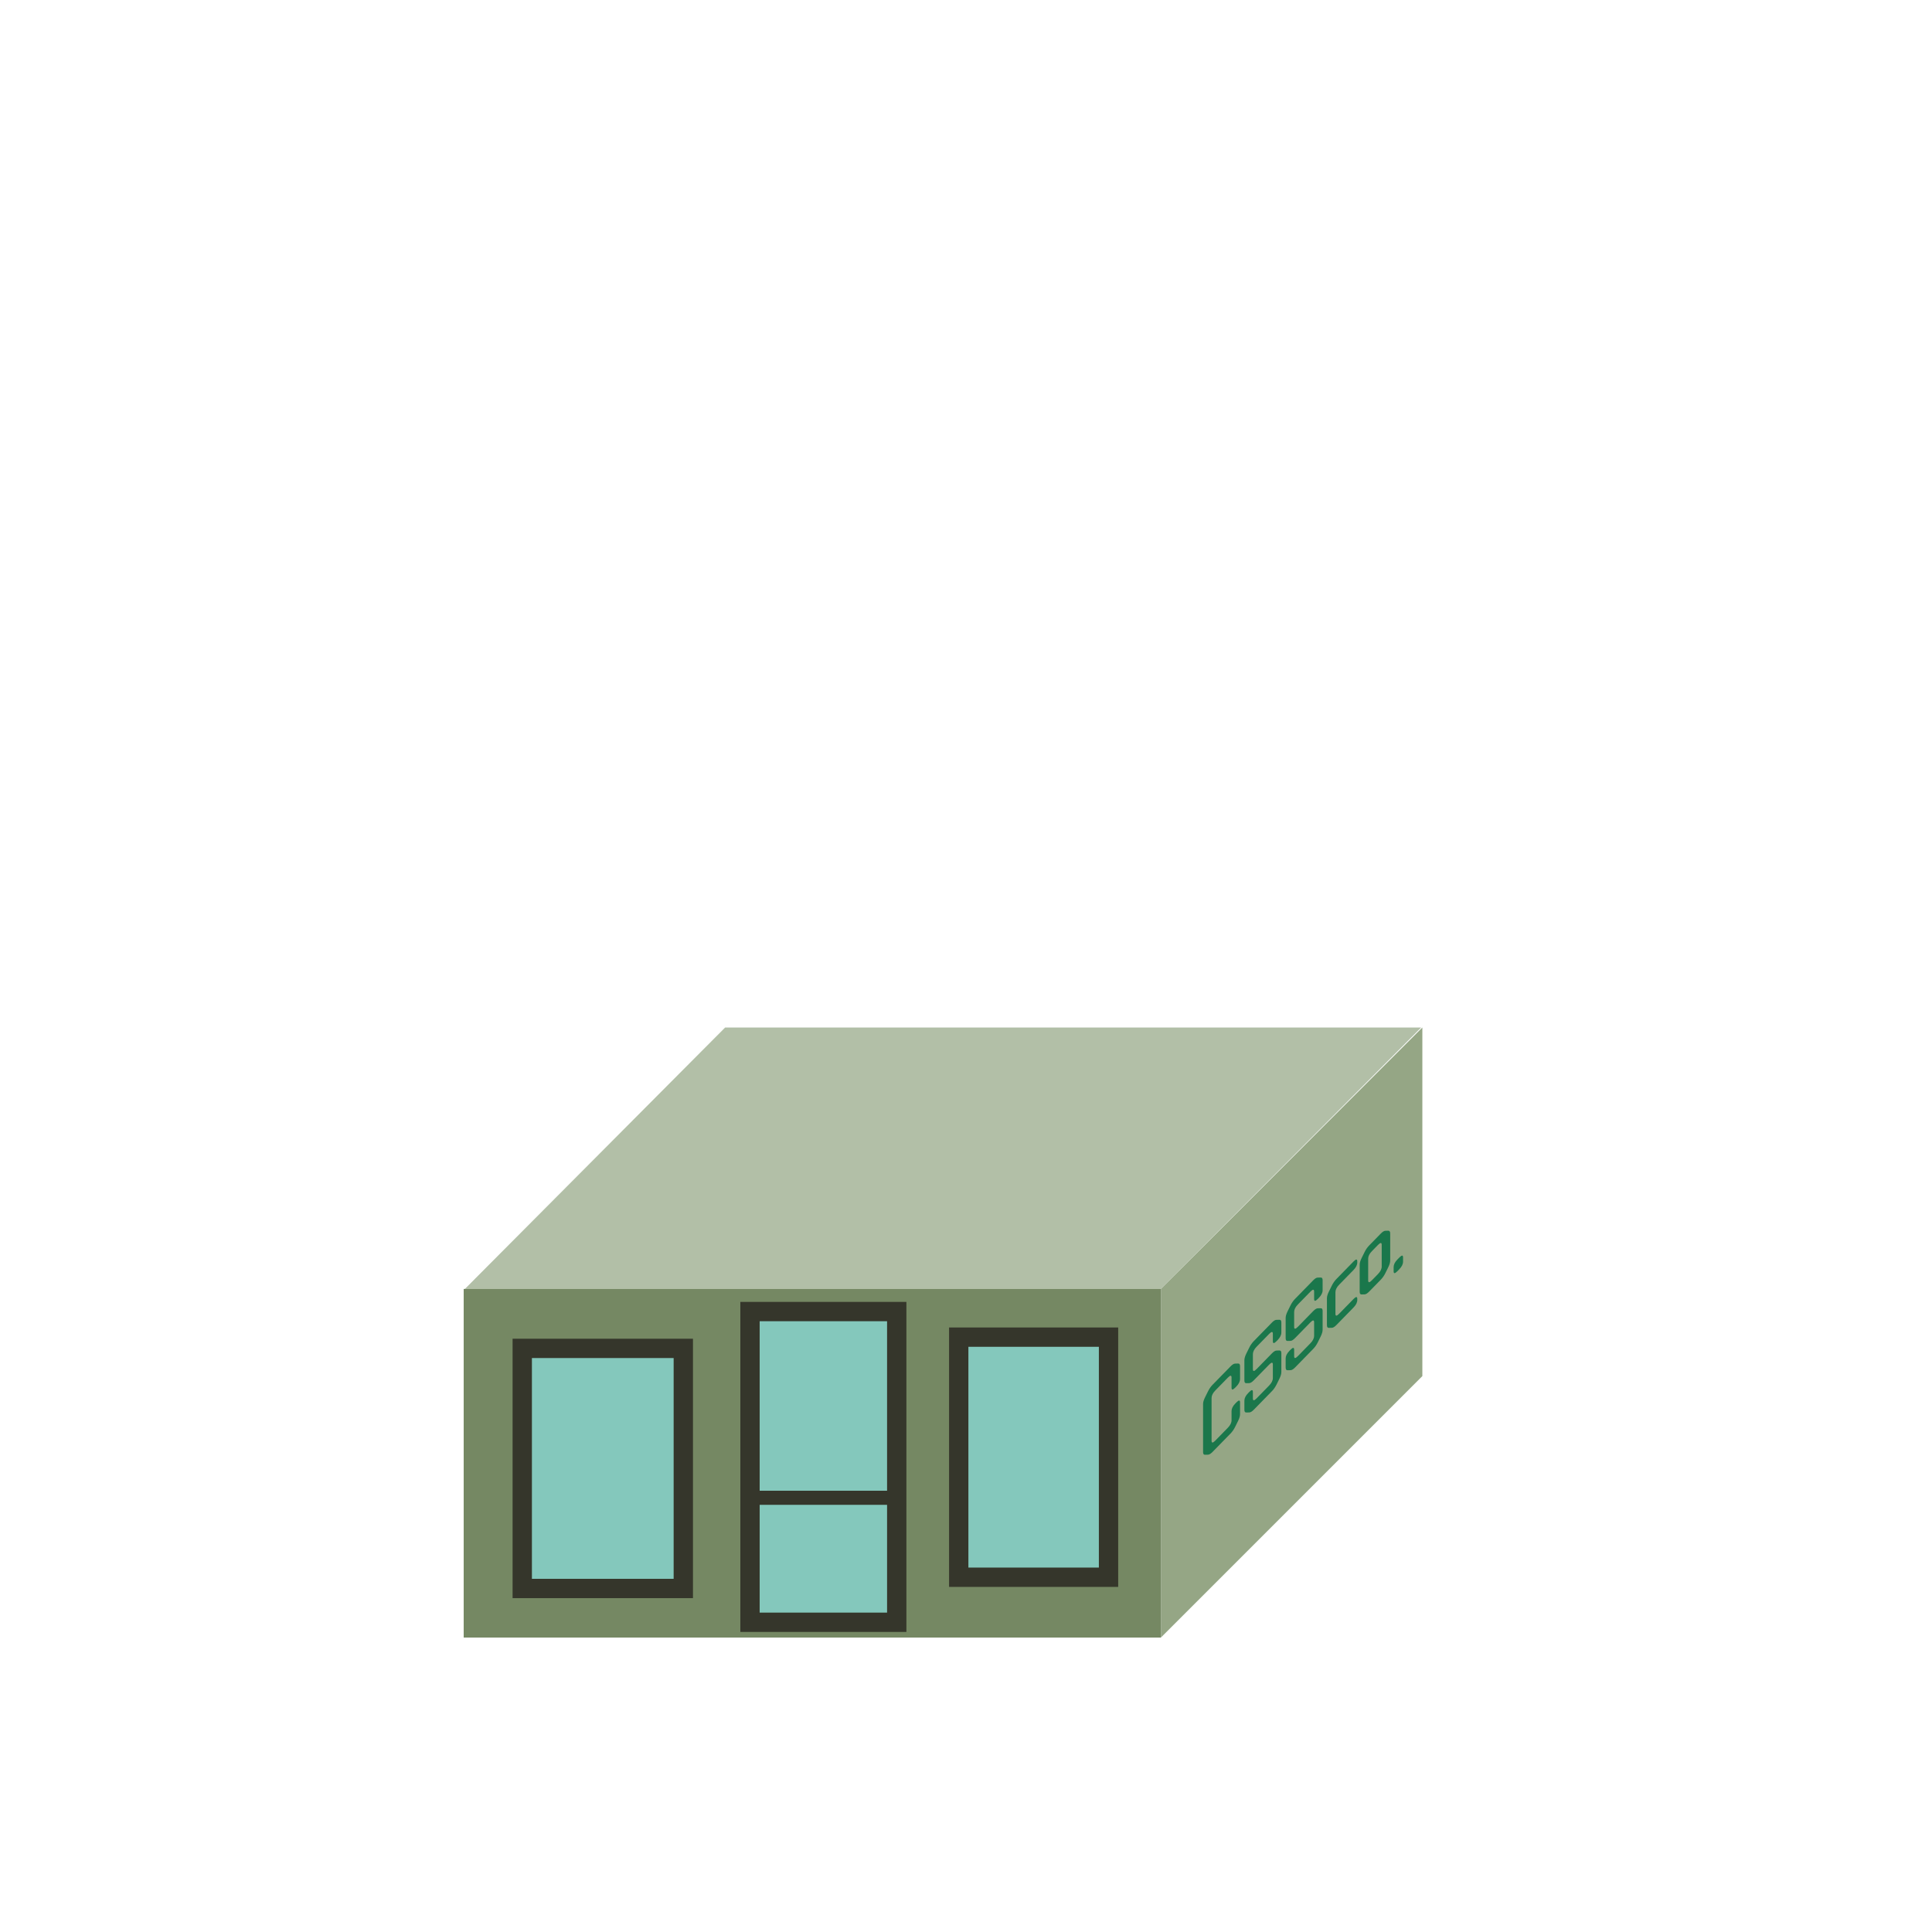
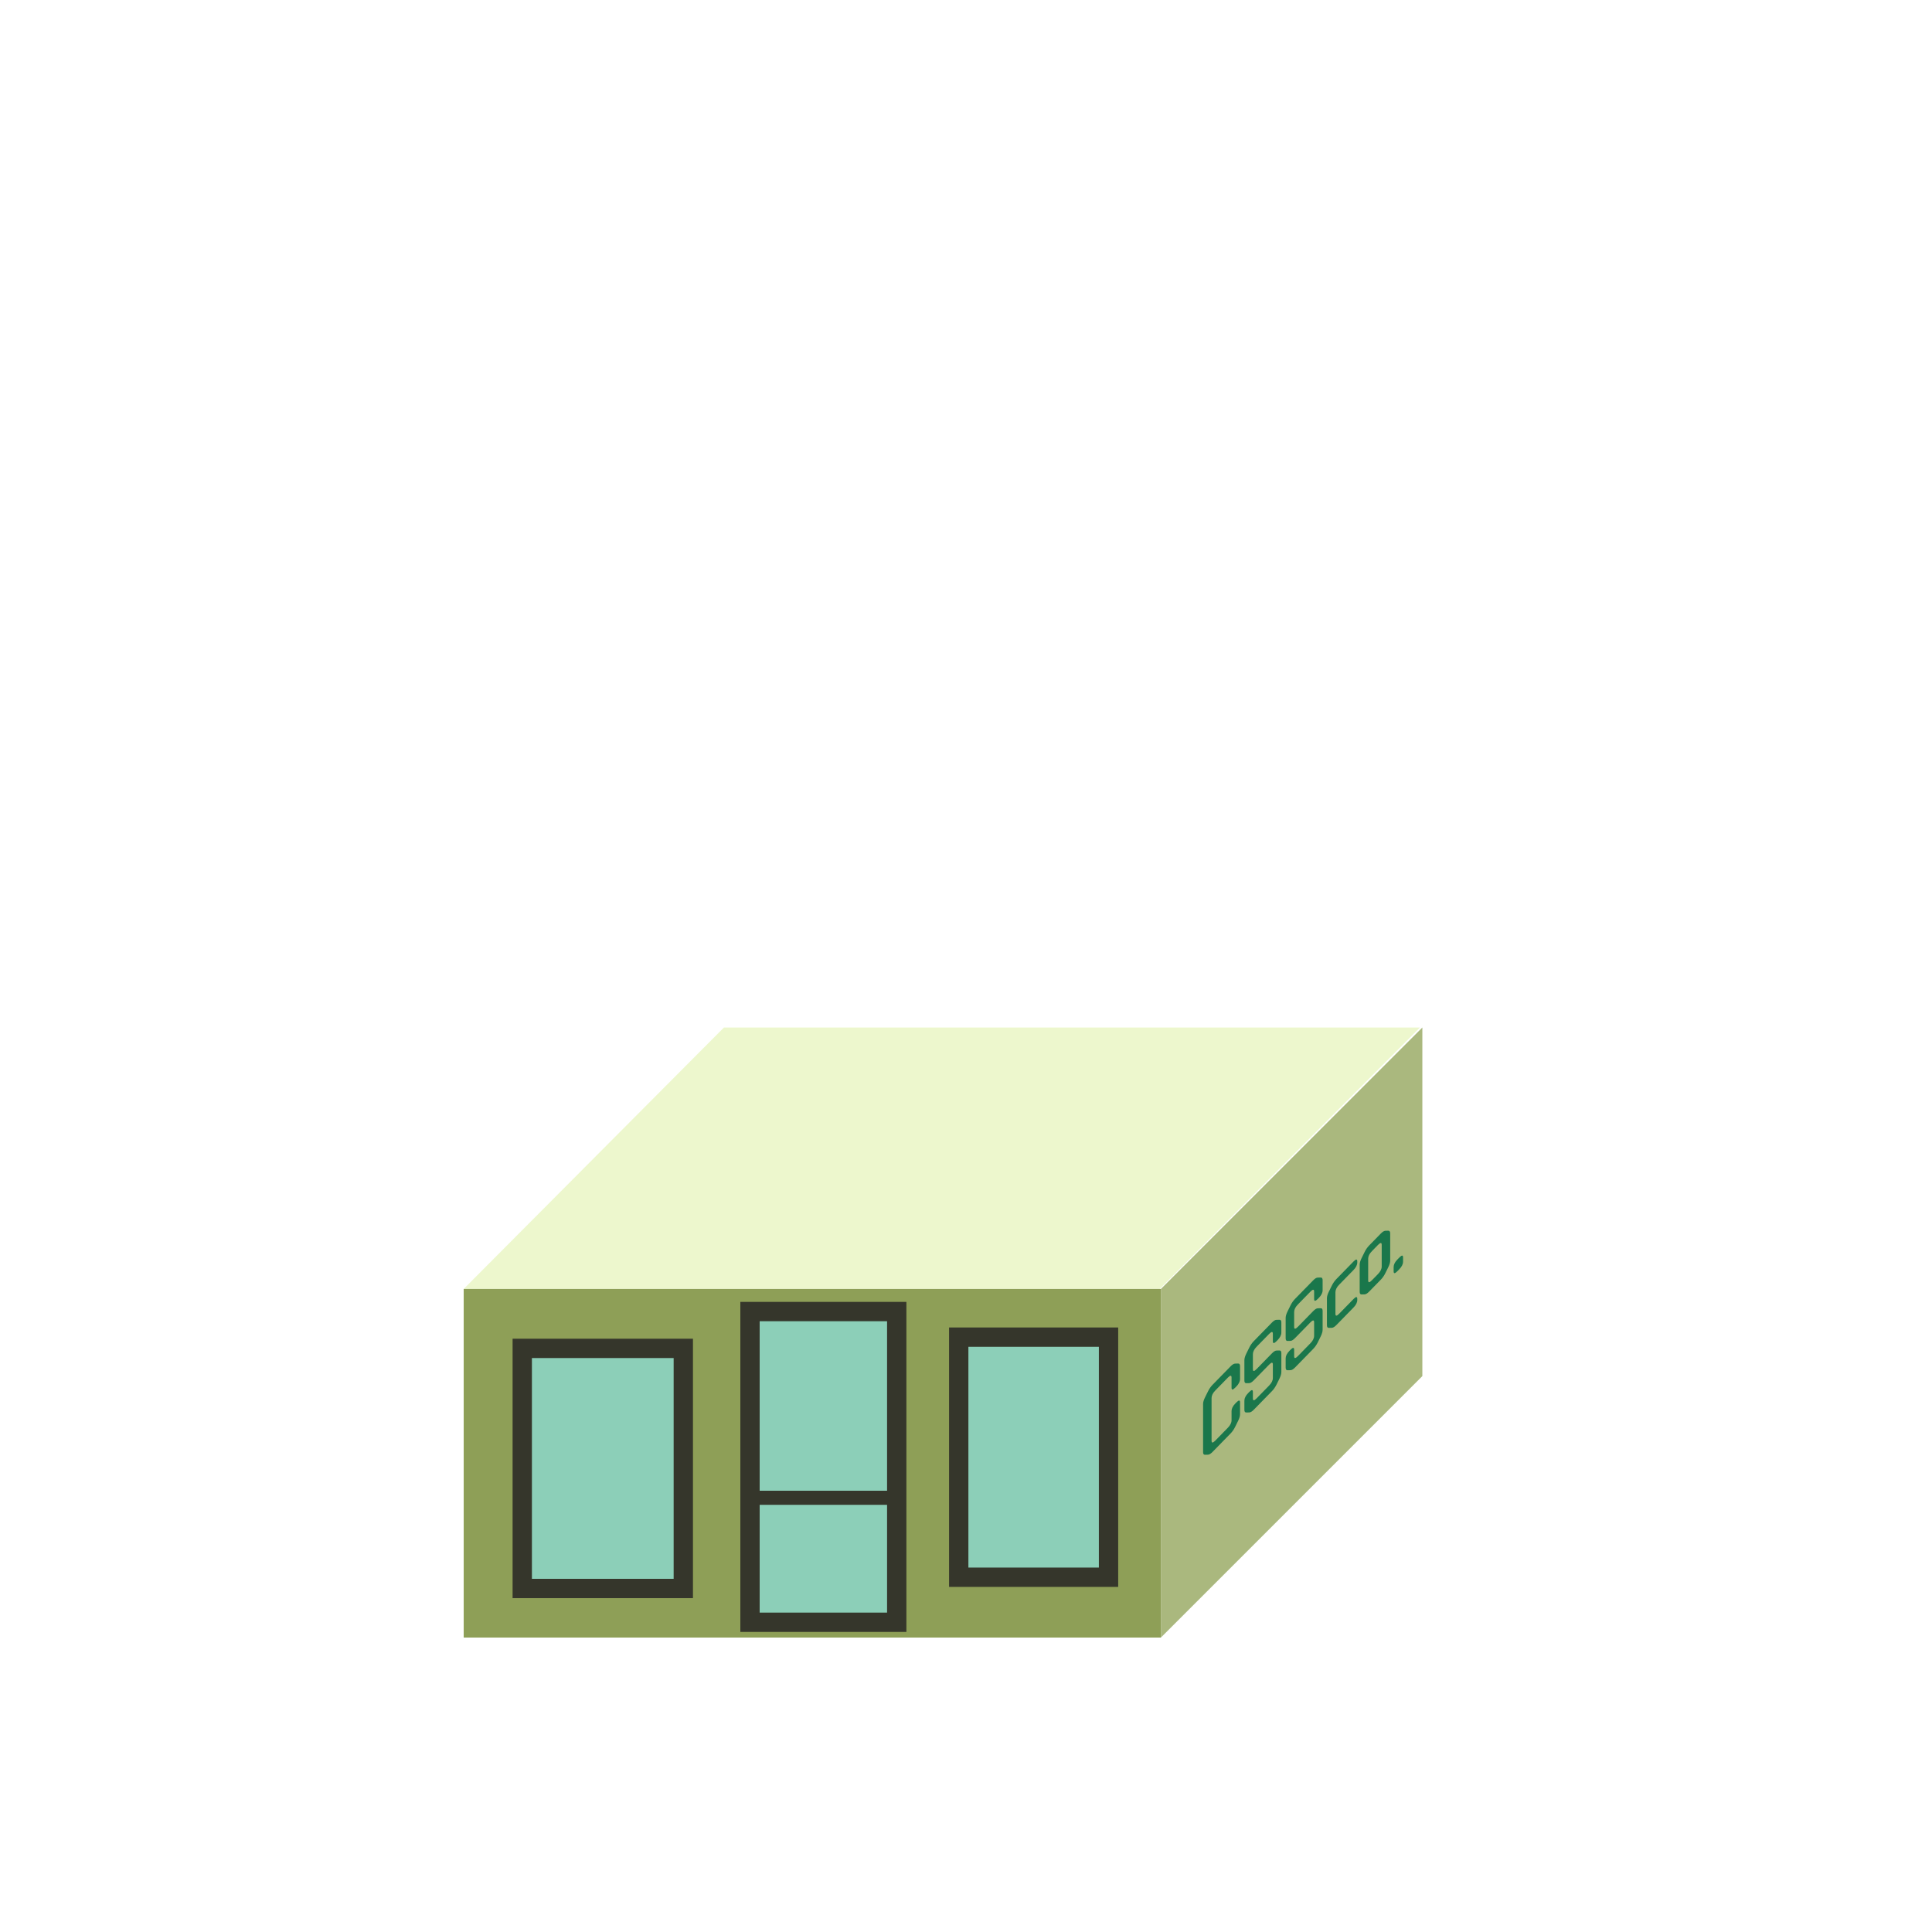
<svg xmlns="http://www.w3.org/2000/svg" id="svg8" width="500" height="500" version="1.1" viewBox="0 0 500 500">
  <g id="g5153" transform="translate(73.049 -340.75)">
-     <rect id="rect4579-5-3-2-0-9" transform="matrix(1 0 -.70549 .70872 0 0)" x="718.52" y="856.01" width="180.13" height="95.472" fill="#b2bfa7" />
+     <rect id="rect4579-5-3-2-0-9" transform="matrix(1 0 -.70549 .70872 0 0)" x="718.21" y="856" width="180.13" height="95.472" fill="#edf7cd" />
    <g id="g5709">
-       <rect id="rect4579-5-5-4" transform="matrix(.70711 -.70711 0 1 0 0)" x="321.58" y="901.72" width="95.69" height="90.217" fill="#95a685" />
-       <rect id="rect4579-5-3" x="46.955" y="674.33" width="180.43" height="90.217" fill="#758863" />
+       <rect id="rect4579-5-5-4" transform="matrix(.70711 -.70711 0 1 0 0)" x="321.58" y="901.72" width="95.69" height="90.217" fill="#aab87e" />
+       <rect id="rect4579-5-3" x="46.955" y="674.33" width="180.43" height="90.217" fill="#8e9f57" />
      <g id="g7597" fill="#8ae4e4" fill-opacity=".686" stroke="#35362b" stroke-width="5">
        <rect id="rect5589" x="62.109" y="689.71" width="41.681" height="62.138" />
        <rect id="rect5589-6" x="175.07" y="686.8" width="38.768" height="62.138" />
        <rect id="rect5589-9" x="121.05" y="680.18" width="37.974" height="80.412" />
      </g>
      <path id="path6311" d="m119.89 726.55v3.648h37.605v-3.648z" color="#000000" color-rendering="auto" dominant-baseline="auto" fill="#35362b" image-rendering="auto" shape-rendering="auto" solid-color="#000000" style="font-feature-settings:normal;font-variant-alternates:normal;font-variant-caps:normal;font-variant-ligatures:normal;font-variant-numeric:normal;font-variant-position:normal;isolation:auto;mix-blend-mode:normal;shape-padding:0;text-decoration-color:#000000;text-decoration-line:none;text-decoration-style:solid;text-indent:0;text-orientation:mixed;text-transform:none;white-space:normal" />
    </g>
  </g>
  <g id="text8152" transform="skewY(-45.671)" fill="#1a774b" aria-label="CSSco.">
    <path id="path8731" d="m319.69 686.37q-0.966 0-0.966-0.966v-2.609q0-0.966-0.966-0.966h-3.237q-0.966 0-0.966 0.966v11.04q0 0.966 0.966 0.966h3.237q0.966 0 0.966-0.966v-2.367q0-0.966 0.966-0.966h0.266q0.966 0 0.966 0.966v3.068q0 0.701-0.483 1.184l-0.797 0.797q-0.483 0.483-1.184 0.483h-4.638q-0.701 0-1.184-0.483l-0.797-0.797q-0.483-0.483-0.483-1.184v-12.441q0-0.701 0.483-1.184l0.797-0.797q0.483-0.483 1.184-0.483h4.638q0.701 0 1.184 0.483l0.797 0.797q0.483 0.483 0.483 1.184v3.31q0 0.966-0.966 0.966z" />
    <path id="path8733" d="m330.38 685.29q-0.966 0-0.966-0.966v-1.908q0-0.966-0.966-0.966h-3.237q-0.966 0-0.966 0.966v3.841q0 0.966 0.966 0.966h3.962q0.701 0 1.184 0.483l0.773 0.773q0.483 0.483 0.483 1.184v4.88q0 0.701-0.483 1.208l-0.773 0.773q-0.483 0.483-1.184 0.483h-4.662q-0.701 0-1.184-0.483l-0.797-0.797q-0.483-0.483-0.483-1.184v-2.367q0-0.966 0.966-0.966h0.266q0.966 0 0.966 0.966v1.667q0 0.966 0.966 0.966h3.237q0.966 0 0.966-0.966v-3.479q0-0.966-0.966-0.966h-3.938q-0.725 0-1.208-0.483l-0.773-0.773q-0.483-0.483-0.483-1.184v-5.242q0-0.701 0.483-1.208l0.773-0.773q0.483-0.483 1.184-0.483h4.686q0.701 0 1.184 0.507l0.773 0.773q0.483 0.483 0.483 1.184v2.609q0 0.966-0.966 0.966z" />
    <path id="path8735" d="m341.06 685.29q-0.966 0-0.966-0.966v-1.908q0-0.966-0.966-0.966h-3.237q-0.966 0-0.966 0.966v3.841q0 0.966 0.966 0.966h3.962q0.701 0 1.184 0.483l0.773 0.773q0.483 0.483 0.483 1.184v4.88q0 0.701-0.483 1.208l-0.773 0.773q-0.483 0.483-1.184 0.483h-4.662q-0.701 0-1.184-0.483l-0.797-0.797q-0.483-0.483-0.483-1.184v-2.367q0-0.966 0.966-0.966h0.266q0.966 0 0.966 0.966v1.667q0 0.966 0.966 0.966h3.237q0.966 0 0.966-0.966v-3.479q0-0.966-0.966-0.966h-3.938q-0.725 0-1.208-0.483l-0.773-0.773q-0.483-0.483-0.483-1.184v-5.242q0-0.701 0.483-1.208l0.773-0.773q0.483-0.483 1.184-0.483h4.686q0.701 0 1.184 0.507l0.773 0.773q0.483 0.483 0.483 1.184v2.609q0 0.966-0.966 0.966z" />
    <path id="path8737" d="m344.69 685.55q0.483-0.483 1.184-0.483h4.421q0.966 0 0.966 0.966v0.266q0 0.966-0.966 0.966h-3.72q-0.966 0-0.966 0.966v5.58q0 0.966 0.966 0.966h3.72q0.966 0 0.966 0.966v0.266q0 0.966-0.966 0.966h-4.421q-0.701 0-1.184-0.483l-0.797-0.797q-0.483-0.483-0.483-1.184v-6.981q0-0.701 0.483-1.184z" />
    <path id="path8739" d="m359.3 686.32q0.483 0.507 0.483 1.208v7.006q0 0.701-0.483 1.208l-0.773 0.773q-0.483 0.483-1.184 0.483h-2.995q-0.701 0-1.184-0.483l-0.797-0.797q-0.483-0.483-0.483-1.184v-7.006q0-0.701 0.483-1.184l0.797-0.797q0.483-0.483 1.184-0.483h2.995q0.701 0 1.184 0.483zm-1.715 1.908q0-0.966-0.966-0.966h-1.57q-0.966 0-0.966 0.966v5.604q0 0.966 0.966 0.966h1.57q0.966 0 0.966-0.966z" />
    <path id="path8741" d="m363.11 698.23q0 0.966-0.966 0.966h-0.507q-0.966 0-0.966-0.966v-1.087q0-0.966 0.966-0.966h0.507q0.966 0 0.966 0.966z" />
  </g>
</svg>
